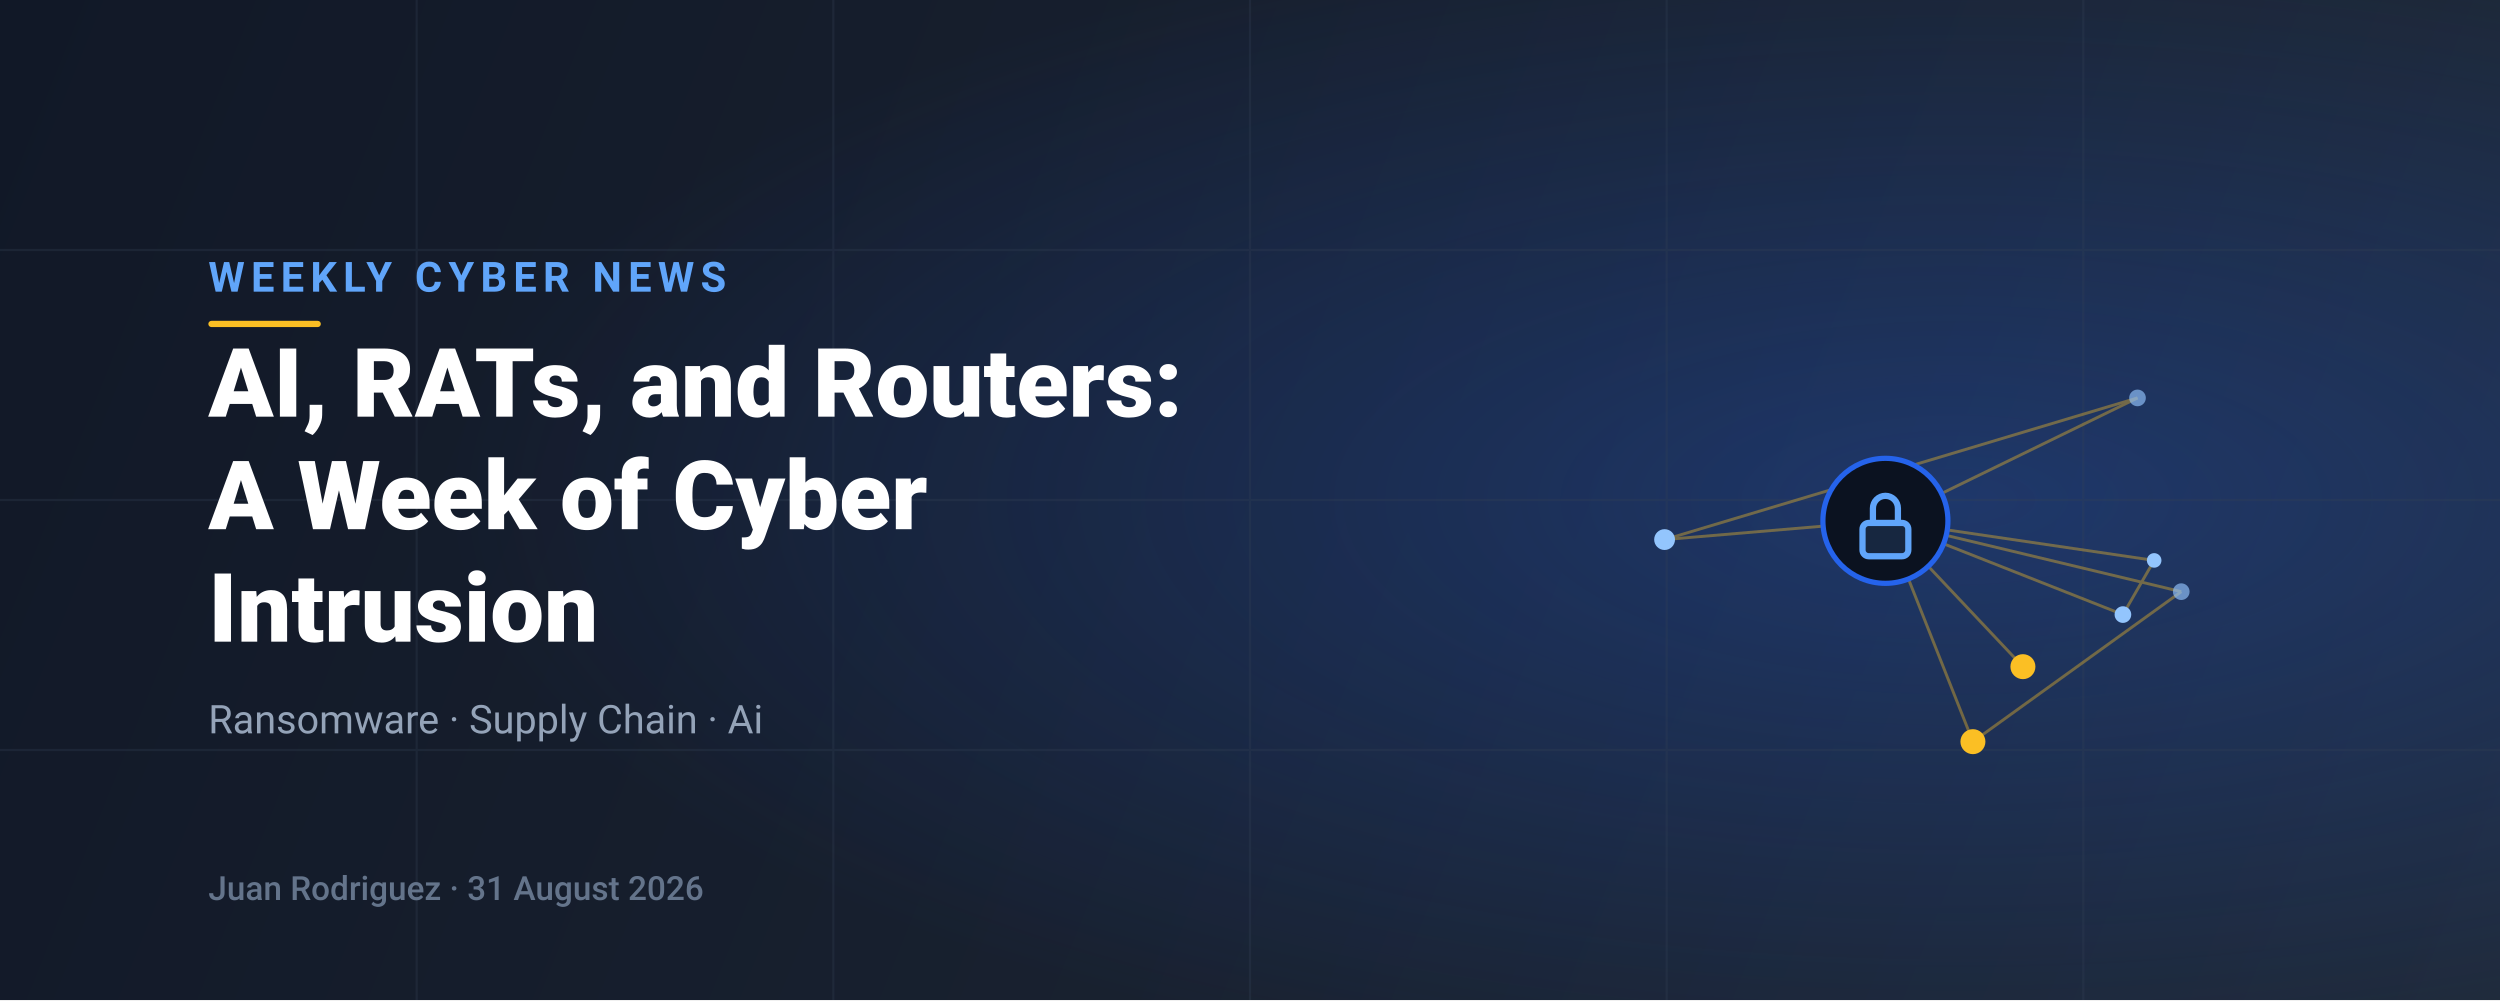
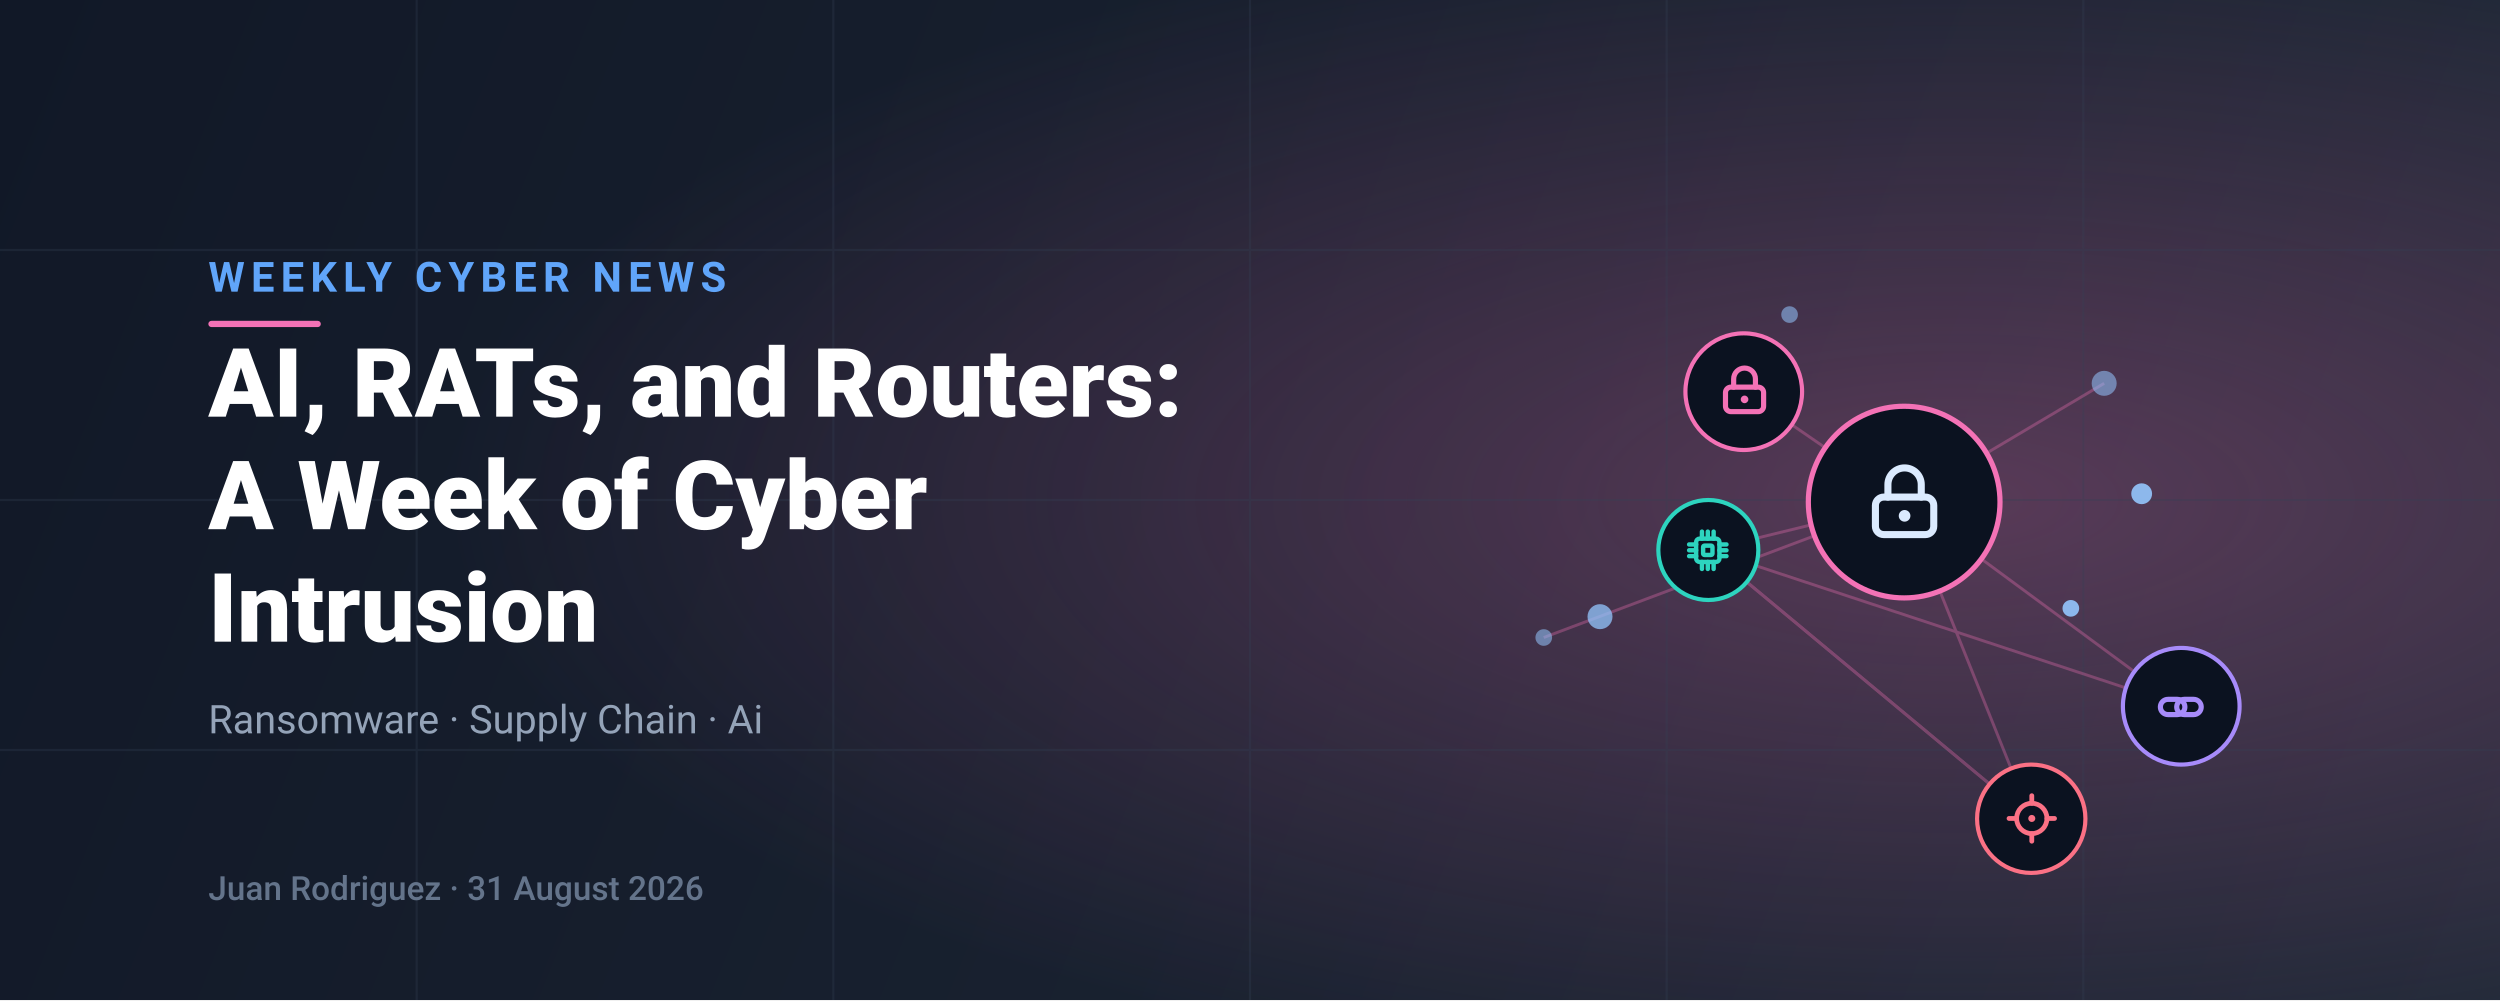
<svg xmlns="http://www.w3.org/2000/svg" viewBox="0 0 1200 480" fill="none" role="img" aria-label="AI, RATs, and Routers: A Week of Cyber Intrusion">
  <defs>
    <linearGradient id="bg" x1="0" y1="0" x2="1200" y2="480" gradientUnits="userSpaceOnUse">
      <stop offset="0" stop-color="#111827" />
      <stop offset="1" stop-color="#1f2937" />
    </linearGradient>
    <radialGradient id="glow" cx="0.78" cy="0.5" r="0.6">
-       <stop offset="0" stop-color="#2563eb" stop-opacity="0.30" />
-       <stop offset="1" stop-color="#2563eb" stop-opacity="0" />
+       <stop offset="0" stop-color="#f472b6" stop-opacity="0.28" />
+       <stop offset="1" stop-color="#f472b6" stop-opacity="0" />
    </radialGradient>
  </defs>
  <rect width="1200" height="480" fill="url(#bg)" />
  <rect width="1200" height="480" fill="url(#glow)" />
  <g stroke="#334155" stroke-width="1" opacity="0.30">
    <path d="M0 120 H1200 M0 240 H1200 M0 360 H1200" />
    <path d="M200 0 V480 M400 0 V480 M600 0 V480 M800 0 V480 M1000 0 V480" />
  </g>
-   <g stroke="#fbbf24" stroke-width="1.4" opacity="0.38" fill="none">
-     <path d="M905 250 L799 259" />
-     <path d="M905 250 L971 320" />
-     <path d="M905 250 L1026 191" />
-     <path d="M905 250 L1047 284" />
-     <path d="M905 250 L1034 269" />
-     <path d="M905 250 L1019 295" />
-     <path d="M905 250 L947 356" />
-     <path d="M1019 295 L1034 269" />
-     <path d="M1026 191 L799 259" />
-     <path d="M1047 284 L947 356" />
+   <g stroke="#f472b6" stroke-width="1.4" opacity="0.32" fill="none">
+     <path d="M914 241 L820 264" />
+     <path d="M914 241 L837 188" />
+     <path d="M914 241 L1047 339" />
+     <path d="M914 241 L975 393" />
+     <path d="M975 393 L820 264" />
+     <path d="M820 264 L1047 339" />
+     <path d="M975 393 L820 264" />
+     <path d="M914 241 L741 306" />
+     <path d="M914 241 L1010 184" />
  </g>
-   <g>
-     <circle cx="905" cy="250" r="30" fill="#0b1220" stroke="#2563eb" stroke-width="2.5" />
-     <g transform="translate(905 252)" stroke="#60a5fa" stroke-width="3" fill="none" stroke-linecap="round">
-       <rect x="-11" y="-1" width="22" height="16" rx="3" fill="#60a5fa" fill-opacity="0.15" />
-       <path d="M-6 -1 V-8 a6 6 0 0 1 12 0 V-1" />
-     </g>
-     <circle cx="799" cy="259" r="5" fill="#93c5fd" opacity="1.0" />
-     <circle cx="971" cy="320" r="6" fill="#fbbf24" />
-     <circle cx="1026" cy="191" r="4" fill="#93c5fd" opacity="0.65" />
-     <circle cx="1047" cy="284" r="4" fill="#93c5fd" opacity="0.65" />
-     <circle cx="1034" cy="269" r="3.5" fill="#93c5fd" opacity="1.0" />
-     <circle cx="1019" cy="295" r="4" fill="#93c5fd" opacity="1.0" />
-     <circle cx="947" cy="356" r="6" fill="#fbbf24" />
+   <circle cx="741" cy="306" r="4" fill="#93c5fd" opacity="0.55" />
+   <circle cx="768" cy="296" r="6" fill="#93c5fd" opacity="0.75" />
+   <circle cx="1028" cy="237" r="5" fill="#93c5fd" opacity="0.9" />
+   <circle cx="994" cy="292" r="4" fill="#93c5fd" opacity="0.9" />
+   <circle cx="1010" cy="184" r="6" fill="#93c5fd" opacity="0.55" />
+   <circle cx="859" cy="151" r="4" fill="#93c5fd" opacity="0.55" />
+   <circle cx="820" cy="264" r="24" fill="#0b1220" stroke="#2dd4bf" stroke-width="2" />
+   <g transform="translate(806.3 250.7) scale(1.120)" fill="none" stroke="#2dd4bf" stroke-width="1.90" stroke-linecap="round" stroke-linejoin="round">
+     <rect x="7" y="7" width="10" height="10" rx="1.5" />
+     <rect x="10" y="10" width="4" height="4" rx="0.6" />
+     <path d="M9.5 7 V4 M12 7 V4 M14.5 7 V4 M9.5 17 V20 M12 17 V20 M14.5 17 V20 M7 9.5 H4 M7 12 H4 M7 14.5 H4 M17 9.5 H20 M17 12 H20 M17 14.5 H20" />
+   </g>
+   <circle cx="837" cy="188" r="28" fill="#0b1220" stroke="#f472b6" stroke-width="2" />
+   <g transform="translate(821.7 172.1) scale(1.307)" fill="none" stroke="#f472b6" stroke-width="1.90" stroke-linecap="round" stroke-linejoin="round">
+     <rect x="5" y="10.5" width="14" height="9" rx="2" />
+     <path d="M8 10.5 V7.5 a4 4 0 0 1 8 0 V10.5" />
+     <circle cx="12" cy="15" r="1.4" fill="#f472b6" stroke="none" />
+   </g>
+   <circle cx="1047" cy="339" r="28" fill="#0b1220" stroke="#a78bfa" stroke-width="2" />
+   <g transform="translate(1031.1 323.4) scale(1.307)" fill="none" stroke="#a78bfa" stroke-width="1.90" stroke-linecap="round" stroke-linejoin="round">
+     <rect x="4.5" y="9.4" width="9" height="5.6" rx="2.8" />
+     <rect x="10.5" y="9.4" width="9" height="5.6" rx="2.8" />
+   </g>
+   <circle cx="975" cy="393" r="26" fill="#0b1220" stroke="#fb7185" stroke-width="2" />
+   <g transform="translate(960.7 378.3) scale(1.213)" fill="none" stroke="#fb7185" stroke-width="1.90" stroke-linecap="round" stroke-linejoin="round">
+     <circle cx="12" cy="12" r="6" />
+     <circle cx="12" cy="12" r="1.4" fill="#fb7185" stroke="none" />
+     <path d="M12 3 V6 M12 18 V21 M3 12 H6 M18 12 H21" />
+   </g>
+   <circle cx="914" cy="241" r="46" fill="#0b1220" stroke="#f472b6" stroke-width="2.5" />
+   <g transform="translate(890.2 217.6) scale(2.000)" fill="none" stroke="#dbeafe" stroke-width="1.70" stroke-linecap="round" stroke-linejoin="round">
+     <rect x="5" y="10.5" width="14" height="9" rx="2" />
+     <path d="M8 10.5 V7.5 a4 4 0 0 1 8 0 V10.5" />
+     <circle cx="12" cy="15" r="1.4" fill="#dbeafe" stroke="none" />
  </g>
  <g font-family="ui-sans-serif, system-ui, -apple-system, Segoe UI, Roboto, sans-serif">
    <text x="100" y="140" fill="#60a5fa" font-size="20" font-weight="600" letter-spacing="3">WEEKLY CYBER NEWS</text>
-     <rect x="100" y="154" width="54" height="3" rx="1.5" fill="#fbbf24" />
+     <rect x="100" y="154" width="54" height="3" rx="1.5" fill="#f472b6" />
    <text x="100" y="200" fill="#ffffff" font-size="46" font-weight="800">
      <tspan x="100" dy="0">AI, RATs, and Routers:</tspan>
      <tspan x="100" dy="54">A Week of Cyber</tspan>
      <tspan x="100" dy="54">Intrusion</tspan>
    </text>
    <text x="100" y="352" fill="#94a3b8" font-size="19" font-weight="400">Ransomware · Supply Chain · Ai</text>
    <text x="100" y="432" fill="#64748b" font-size="16" font-weight="500">Juan Rodriguez · 31 August 2026</text>
  </g>
</svg>
